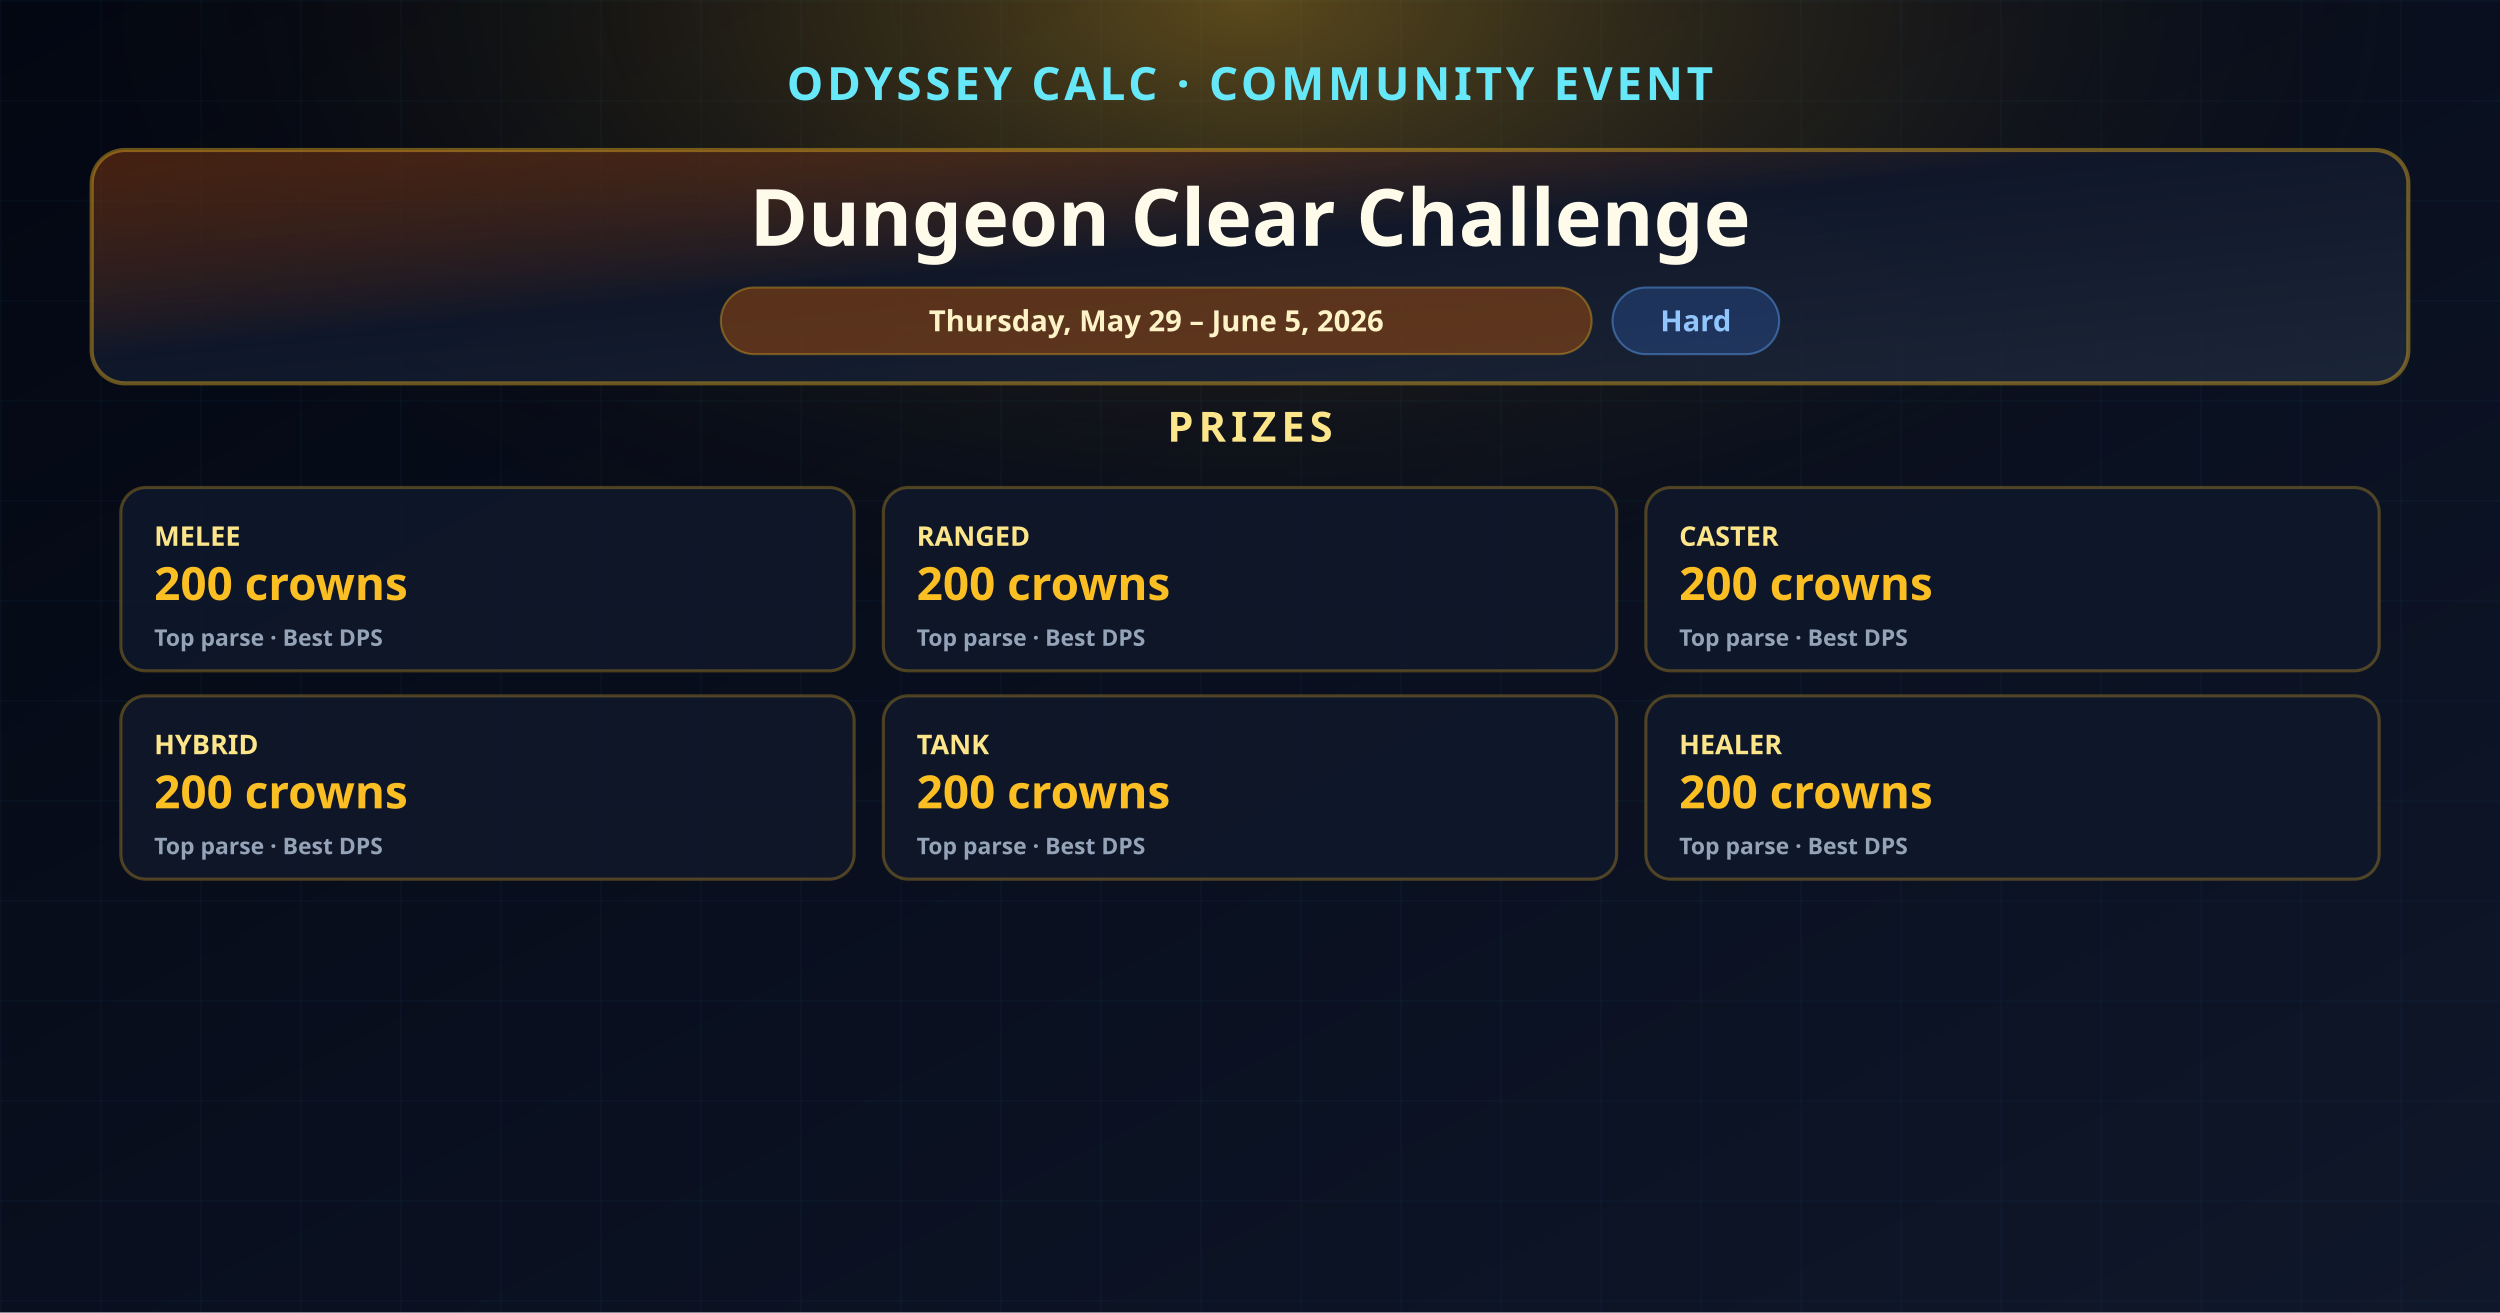
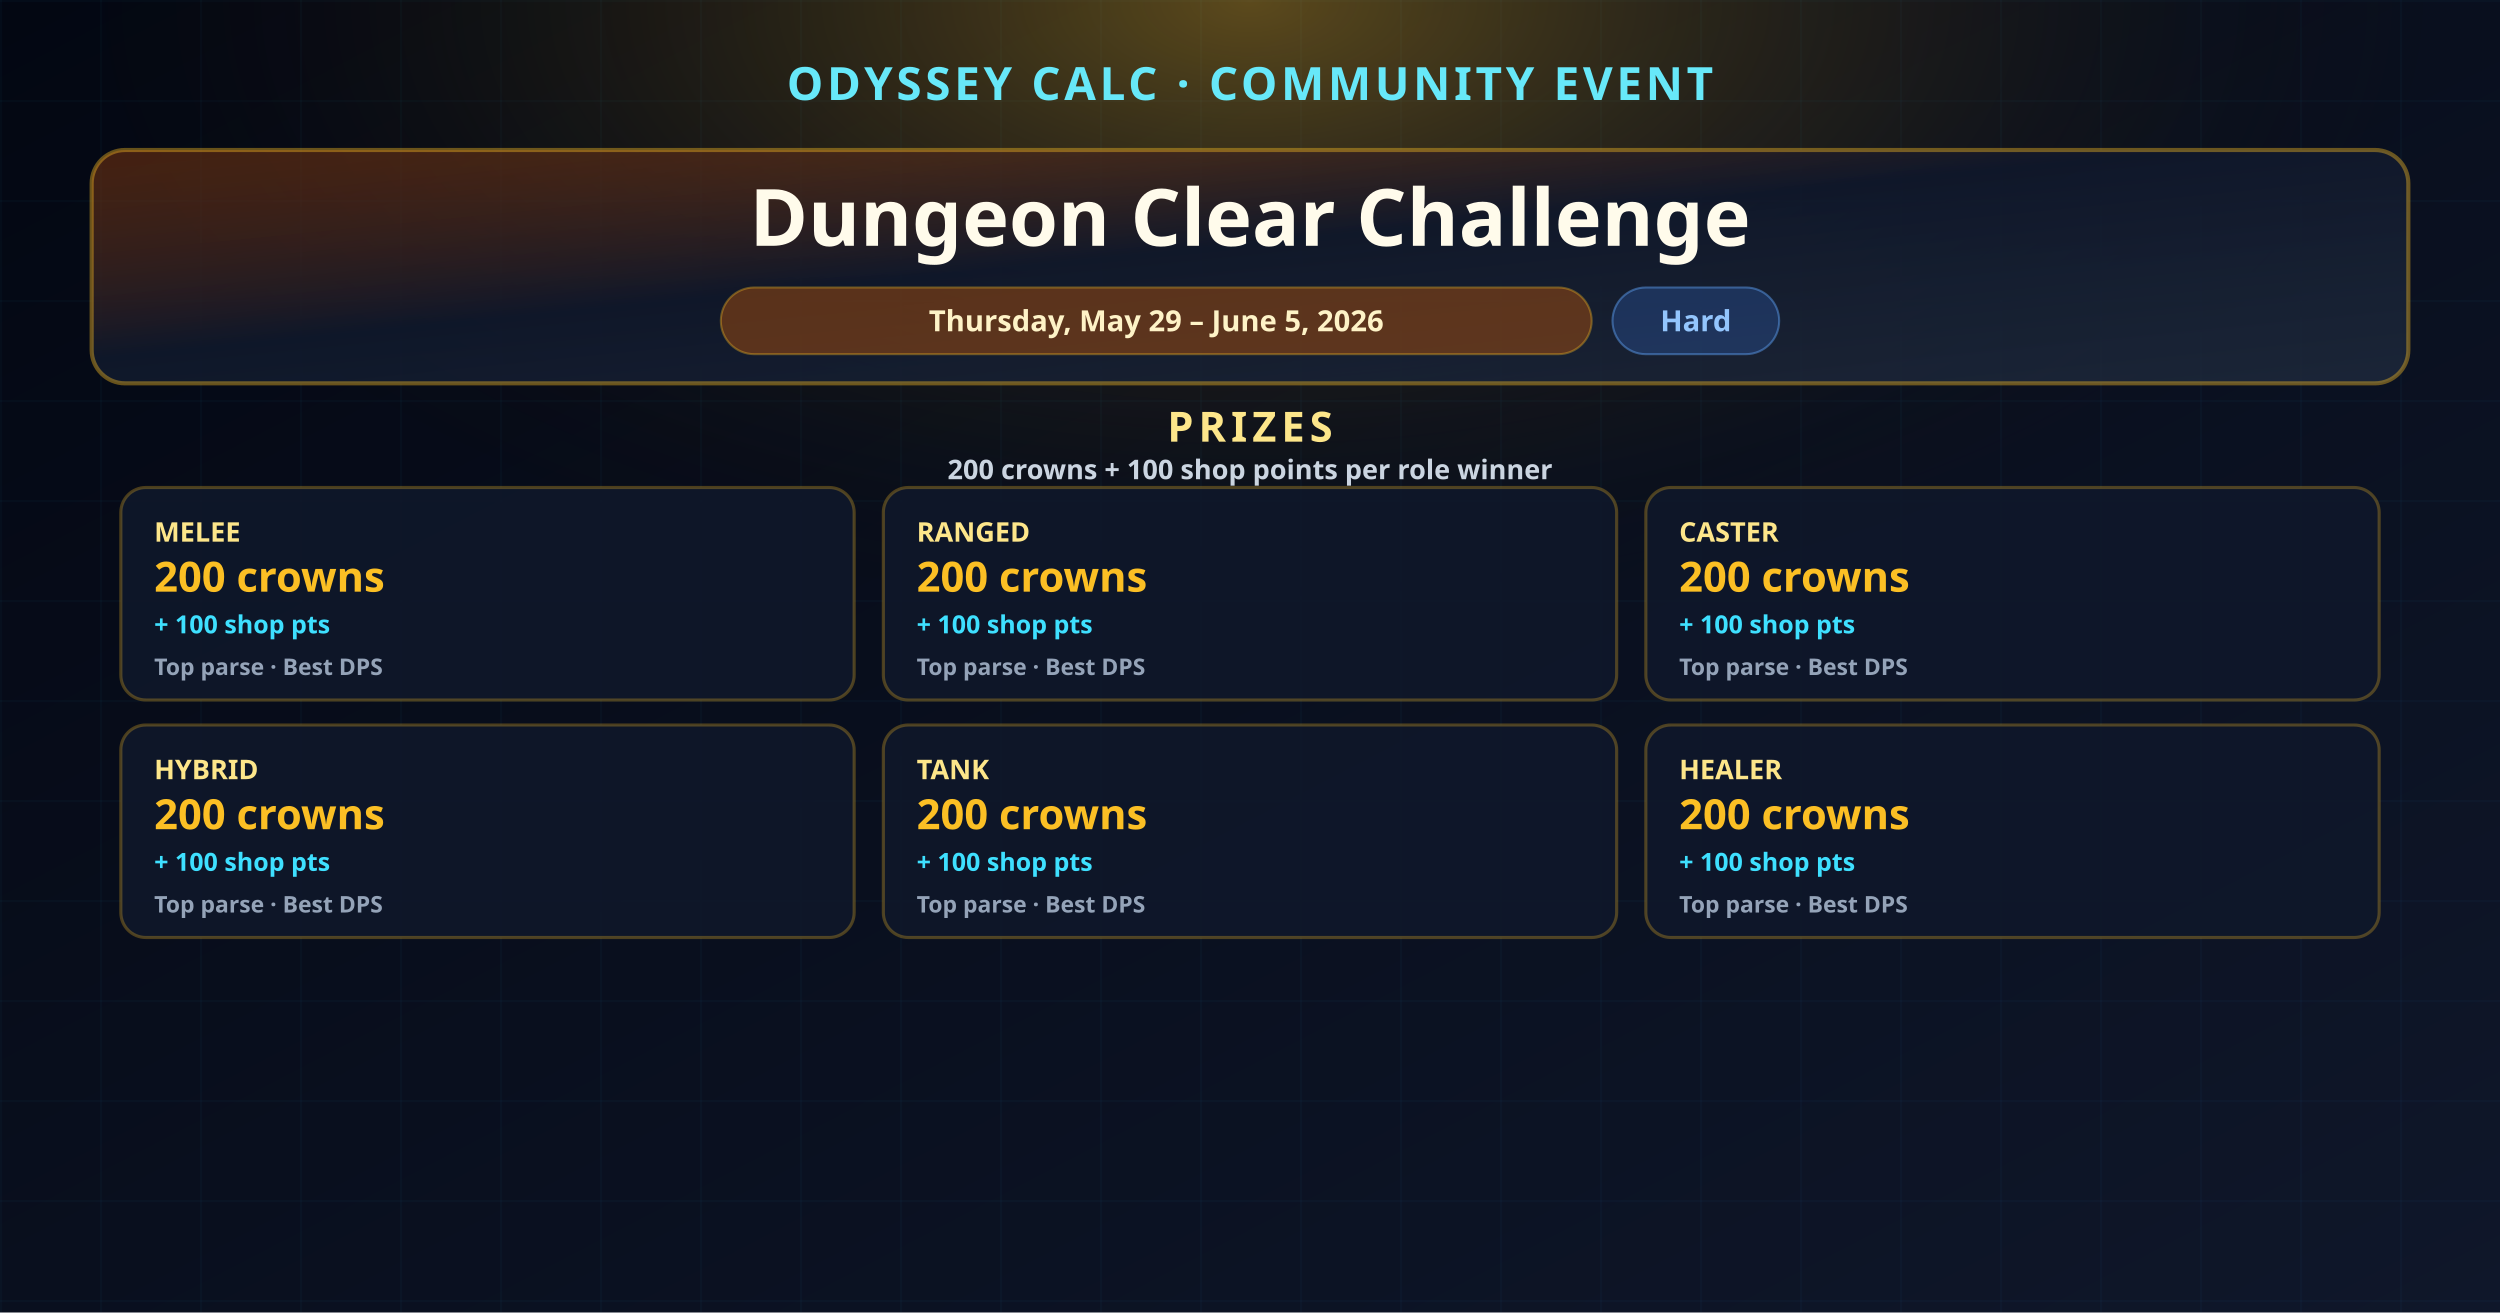
<svg xmlns="http://www.w3.org/2000/svg" width="1200" height="630" viewBox="0 0 1200 630">
  <defs>
    <linearGradient id="bg" x1="0%" y1="0%" x2="100%" y2="100%">
      <stop offset="0%" stop-color="#030712" />
      <stop offset="100%" stop-color="#0f172a" />
    </linearGradient>
    <linearGradient id="hero" x1="0%" y1="0%" x2="100%" y2="100%">
      <stop offset="0%" stop-color="rgba(120,53,15,.55)" />
      <stop offset="45%" stop-color="rgba(15,23,42,.95)" />
      <stop offset="100%" stop-color="rgba(30,41,59,.85)" />
    </linearGradient>
    <radialGradient id="glow" cx="50%" cy="0%" r="70%">
      <stop offset="0%" stop-color="rgba(251,191,36,.35)" />
      <stop offset="70%" stop-color="transparent" />
    </radialGradient>
  </defs>
  <rect width="1200" height="630" fill="url(#bg)" />
  <g stroke="rgba(56,189,248,0.03)" stroke-width="1">
    <line x1="0.5" y1="0" x2="0.5" y2="630" />
    <line x1="48.5" y1="0" x2="48.5" y2="630" />
    <line x1="96.5" y1="0" x2="96.5" y2="630" />
    <line x1="144.5" y1="0" x2="144.5" y2="630" />
    <line x1="192.5" y1="0" x2="192.5" y2="630" />
    <line x1="240.5" y1="0" x2="240.5" y2="630" />
    <line x1="288.5" y1="0" x2="288.5" y2="630" />
    <line x1="336.5" y1="0" x2="336.5" y2="630" />
    <line x1="384.5" y1="0" x2="384.5" y2="630" />
    <line x1="432.5" y1="0" x2="432.5" y2="630" />
    <line x1="480.5" y1="0" x2="480.5" y2="630" />
    <line x1="528.5" y1="0" x2="528.5" y2="630" />
    <line x1="576.5" y1="0" x2="576.5" y2="630" />
    <line x1="624.5" y1="0" x2="624.5" y2="630" />
    <line x1="672.5" y1="0" x2="672.5" y2="630" />
    <line x1="720.5" y1="0" x2="720.5" y2="630" />
    <line x1="768.5" y1="0" x2="768.5" y2="630" />
    <line x1="816.5" y1="0" x2="816.5" y2="630" />
    <line x1="864.5" y1="0" x2="864.5" y2="630" />
    <line x1="912.5" y1="0" x2="912.5" y2="630" />
    <line x1="960.5" y1="0" x2="960.5" y2="630" />
    <line x1="1008.5" y1="0" x2="1008.5" y2="630" />
    <line x1="1056.5" y1="0" x2="1056.5" y2="630" />
    <line x1="1104.5" y1="0" x2="1104.5" y2="630" />
    <line x1="1152.5" y1="0" x2="1152.5" y2="630" />
    <line x1="1200.5" y1="0" x2="1200.5" y2="630" />
    <line x1="0" y1="0.5" x2="1200" y2="0.5" />
    <line x1="0" y1="48.5" x2="1200" y2="48.5" />
    <line x1="0" y1="96.5" x2="1200" y2="96.5" />
    <line x1="0" y1="144.5" x2="1200" y2="144.5" />
    <line x1="0" y1="192.5" x2="1200" y2="192.5" />
    <line x1="0" y1="240.5" x2="1200" y2="240.5" />
    <line x1="0" y1="288.5" x2="1200" y2="288.5" />
    <line x1="0" y1="336.5" x2="1200" y2="336.5" />
    <line x1="0" y1="384.5" x2="1200" y2="384.5" />
    <line x1="0" y1="432.5" x2="1200" y2="432.5" />
    <line x1="0" y1="480.5" x2="1200" y2="480.5" />
    <line x1="0" y1="528.5" x2="1200" y2="528.5" />
    <line x1="0" y1="576.5" x2="1200" y2="576.5" />
    <line x1="0" y1="624.5" x2="1200" y2="624.5" />
  </g>
  <rect width="1200" height="630" fill="url(#glow)" />
  <text x="600" y="48" text-anchor="middle" fill="#67e8f9" font-family="Segoe UI, system-ui, sans-serif" font-size="22" font-weight="700" letter-spacing="0.08em">ODYSSEY CALC · COMMUNITY EVENT</text>
  <rect x="44" y="72" width="1112" height="112" rx="16" fill="url(#hero)" stroke="rgba(251,191,36,.4)" stroke-width="2" />
  <text x="600" y="118" text-anchor="middle" fill="#fffbeb" font-family="Segoe UI, system-ui, sans-serif" font-size="38" font-weight="800">Dungeon Clear Challenge</text>
  <rect x="346" y="138" width="418" height="32" rx="16" fill="rgba(180,83,9,.45)" stroke="rgba(251,191,36,.35)" />
  <text x="555" y="159" text-anchor="middle" fill="#fef3c7" font-family="Segoe UI, system-ui, sans-serif" font-size="14" font-weight="700">Thursday, May 29 – June 5, 2026</text>
  <rect x="774" y="138" width="80" height="32" rx="16" fill="rgba(59,130,246,.22)" stroke="rgba(96,165,250,.45)" />
  <text x="814" y="159" text-anchor="middle" fill="#93c5fd" font-family="Segoe UI, system-ui, sans-serif" font-size="14" font-weight="700">Hard</text>
  <text x="600" y="212" text-anchor="middle" fill="#fde68a" font-family="Segoe UI, system-ui, sans-serif" font-size="20" font-weight="700" letter-spacing="0.12em">PRIZES</text>
+   <text x="600" y="230" text-anchor="middle" fill="#cbd5e1" font-family="Segoe UI, system-ui, sans-serif" font-size="13" font-weight="600">200 crowns + 100 shop points per role winner</text>
  <g>
-     <rect x="58" y="234" width="352" height="88" rx="12" fill="rgba(15,23,42,.92)" stroke="rgba(251,191,36,.28)" stroke-width="1.5" />
-     <text x="74" y="262" fill="#fde68a" font-family="Segoe UI, system-ui, sans-serif" font-size="13" font-weight="700">MELEE</text>
-     <text x="74" y="288" fill="#fbbf24" font-family="Segoe UI, system-ui, sans-serif" font-size="22" font-weight="800">200 crowns</text>
-     <text x="74" y="310" fill="#94a3b8" font-family="Segoe UI, system-ui, sans-serif" font-size="11" font-weight="600">Top parse · Best DPS</text>
+     <rect x="58" y="234" width="352" height="102" rx="12" fill="rgba(15,23,42,.92)" stroke="rgba(251,191,36,.28)" stroke-width="1.5" />
+     <text x="74" y="260" fill="#fde68a" font-family="Segoe UI, system-ui, sans-serif" font-size="13" font-weight="700">MELEE</text>
+     <text x="74" y="284" fill="#fbbf24" font-family="Segoe UI, system-ui, sans-serif" font-size="20" font-weight="800">200 crowns</text>
+     <text x="74" y="304" fill="#3ee0ff" font-family="Segoe UI, system-ui, sans-serif" font-size="12" font-weight="700">+ 100 shop pts</text>
+     <text x="74" y="324" fill="#94a3b8" font-family="Segoe UI, system-ui, sans-serif" font-size="11" font-weight="600">Top parse · Best DPS</text>
  </g>
  <g>
-     <rect x="424" y="234" width="352" height="88" rx="12" fill="rgba(15,23,42,.92)" stroke="rgba(251,191,36,.28)" stroke-width="1.5" />
-     <text x="440" y="262" fill="#fde68a" font-family="Segoe UI, system-ui, sans-serif" font-size="13" font-weight="700">RANGED</text>
-     <text x="440" y="288" fill="#fbbf24" font-family="Segoe UI, system-ui, sans-serif" font-size="22" font-weight="800">200 crowns</text>
-     <text x="440" y="310" fill="#94a3b8" font-family="Segoe UI, system-ui, sans-serif" font-size="11" font-weight="600">Top parse · Best DPS</text>
+     <rect x="424" y="234" width="352" height="102" rx="12" fill="rgba(15,23,42,.92)" stroke="rgba(251,191,36,.28)" stroke-width="1.5" />
+     <text x="440" y="260" fill="#fde68a" font-family="Segoe UI, system-ui, sans-serif" font-size="13" font-weight="700">RANGED</text>
+     <text x="440" y="284" fill="#fbbf24" font-family="Segoe UI, system-ui, sans-serif" font-size="20" font-weight="800">200 crowns</text>
+     <text x="440" y="304" fill="#3ee0ff" font-family="Segoe UI, system-ui, sans-serif" font-size="12" font-weight="700">+ 100 shop pts</text>
+     <text x="440" y="324" fill="#94a3b8" font-family="Segoe UI, system-ui, sans-serif" font-size="11" font-weight="600">Top parse · Best DPS</text>
  </g>
  <g>
-     <rect x="790" y="234" width="352" height="88" rx="12" fill="rgba(15,23,42,.92)" stroke="rgba(251,191,36,.28)" stroke-width="1.5" />
-     <text x="806" y="262" fill="#fde68a" font-family="Segoe UI, system-ui, sans-serif" font-size="13" font-weight="700">CASTER</text>
-     <text x="806" y="288" fill="#fbbf24" font-family="Segoe UI, system-ui, sans-serif" font-size="22" font-weight="800">200 crowns</text>
-     <text x="806" y="310" fill="#94a3b8" font-family="Segoe UI, system-ui, sans-serif" font-size="11" font-weight="600">Top parse · Best DPS</text>
+     <rect x="790" y="234" width="352" height="102" rx="12" fill="rgba(15,23,42,.92)" stroke="rgba(251,191,36,.28)" stroke-width="1.5" />
+     <text x="806" y="260" fill="#fde68a" font-family="Segoe UI, system-ui, sans-serif" font-size="13" font-weight="700">CASTER</text>
+     <text x="806" y="284" fill="#fbbf24" font-family="Segoe UI, system-ui, sans-serif" font-size="20" font-weight="800">200 crowns</text>
+     <text x="806" y="304" fill="#3ee0ff" font-family="Segoe UI, system-ui, sans-serif" font-size="12" font-weight="700">+ 100 shop pts</text>
+     <text x="806" y="324" fill="#94a3b8" font-family="Segoe UI, system-ui, sans-serif" font-size="11" font-weight="600">Top parse · Best DPS</text>
  </g>
  <g>
-     <rect x="58" y="334" width="352" height="88" rx="12" fill="rgba(15,23,42,.92)" stroke="rgba(251,191,36,.28)" stroke-width="1.5" />
-     <text x="74" y="362" fill="#fde68a" font-family="Segoe UI, system-ui, sans-serif" font-size="13" font-weight="700">HYBRID</text>
-     <text x="74" y="388" fill="#fbbf24" font-family="Segoe UI, system-ui, sans-serif" font-size="22" font-weight="800">200 crowns</text>
-     <text x="74" y="410" fill="#94a3b8" font-family="Segoe UI, system-ui, sans-serif" font-size="11" font-weight="600">Top parse · Best DPS</text>
+     <rect x="58" y="348" width="352" height="102" rx="12" fill="rgba(15,23,42,.92)" stroke="rgba(251,191,36,.28)" stroke-width="1.5" />
+     <text x="74" y="374" fill="#fde68a" font-family="Segoe UI, system-ui, sans-serif" font-size="13" font-weight="700">HYBRID</text>
+     <text x="74" y="398" fill="#fbbf24" font-family="Segoe UI, system-ui, sans-serif" font-size="20" font-weight="800">200 crowns</text>
+     <text x="74" y="418" fill="#3ee0ff" font-family="Segoe UI, system-ui, sans-serif" font-size="12" font-weight="700">+ 100 shop pts</text>
+     <text x="74" y="438" fill="#94a3b8" font-family="Segoe UI, system-ui, sans-serif" font-size="11" font-weight="600">Top parse · Best DPS</text>
  </g>
  <g>
-     <rect x="424" y="334" width="352" height="88" rx="12" fill="rgba(15,23,42,.92)" stroke="rgba(251,191,36,.28)" stroke-width="1.5" />
-     <text x="440" y="362" fill="#fde68a" font-family="Segoe UI, system-ui, sans-serif" font-size="13" font-weight="700">TANK</text>
-     <text x="440" y="388" fill="#fbbf24" font-family="Segoe UI, system-ui, sans-serif" font-size="22" font-weight="800">200 crowns</text>
-     <text x="440" y="410" fill="#94a3b8" font-family="Segoe UI, system-ui, sans-serif" font-size="11" font-weight="600">Top parse · Best DPS</text>
+     <rect x="424" y="348" width="352" height="102" rx="12" fill="rgba(15,23,42,.92)" stroke="rgba(251,191,36,.28)" stroke-width="1.5" />
+     <text x="440" y="374" fill="#fde68a" font-family="Segoe UI, system-ui, sans-serif" font-size="13" font-weight="700">TANK</text>
+     <text x="440" y="398" fill="#fbbf24" font-family="Segoe UI, system-ui, sans-serif" font-size="20" font-weight="800">200 crowns</text>
+     <text x="440" y="418" fill="#3ee0ff" font-family="Segoe UI, system-ui, sans-serif" font-size="12" font-weight="700">+ 100 shop pts</text>
+     <text x="440" y="438" fill="#94a3b8" font-family="Segoe UI, system-ui, sans-serif" font-size="11" font-weight="600">Top parse · Best DPS</text>
  </g>
  <g>
-     <rect x="790" y="334" width="352" height="88" rx="12" fill="rgba(15,23,42,.92)" stroke="rgba(251,191,36,.28)" stroke-width="1.5" />
-     <text x="806" y="362" fill="#fde68a" font-family="Segoe UI, system-ui, sans-serif" font-size="13" font-weight="700">HEALER</text>
-     <text x="806" y="388" fill="#fbbf24" font-family="Segoe UI, system-ui, sans-serif" font-size="22" font-weight="800">200 crowns</text>
-     <text x="806" y="410" fill="#94a3b8" font-family="Segoe UI, system-ui, sans-serif" font-size="11" font-weight="600">Top parse · Best DPS</text>
+     <rect x="790" y="348" width="352" height="102" rx="12" fill="rgba(15,23,42,.92)" stroke="rgba(251,191,36,.28)" stroke-width="1.5" />
+     <text x="806" y="374" fill="#fde68a" font-family="Segoe UI, system-ui, sans-serif" font-size="13" font-weight="700">HEALER</text>
+     <text x="806" y="398" fill="#fbbf24" font-family="Segoe UI, system-ui, sans-serif" font-size="20" font-weight="800">200 crowns</text>
+     <text x="806" y="418" fill="#3ee0ff" font-family="Segoe UI, system-ui, sans-serif" font-size="12" font-weight="700">+ 100 shop pts</text>
+     <text x="806" y="438" fill="#94a3b8" font-family="Segoe UI, system-ui, sans-serif" font-size="11" font-weight="600">Top parse · Best DPS</text>
  </g>
</svg>
